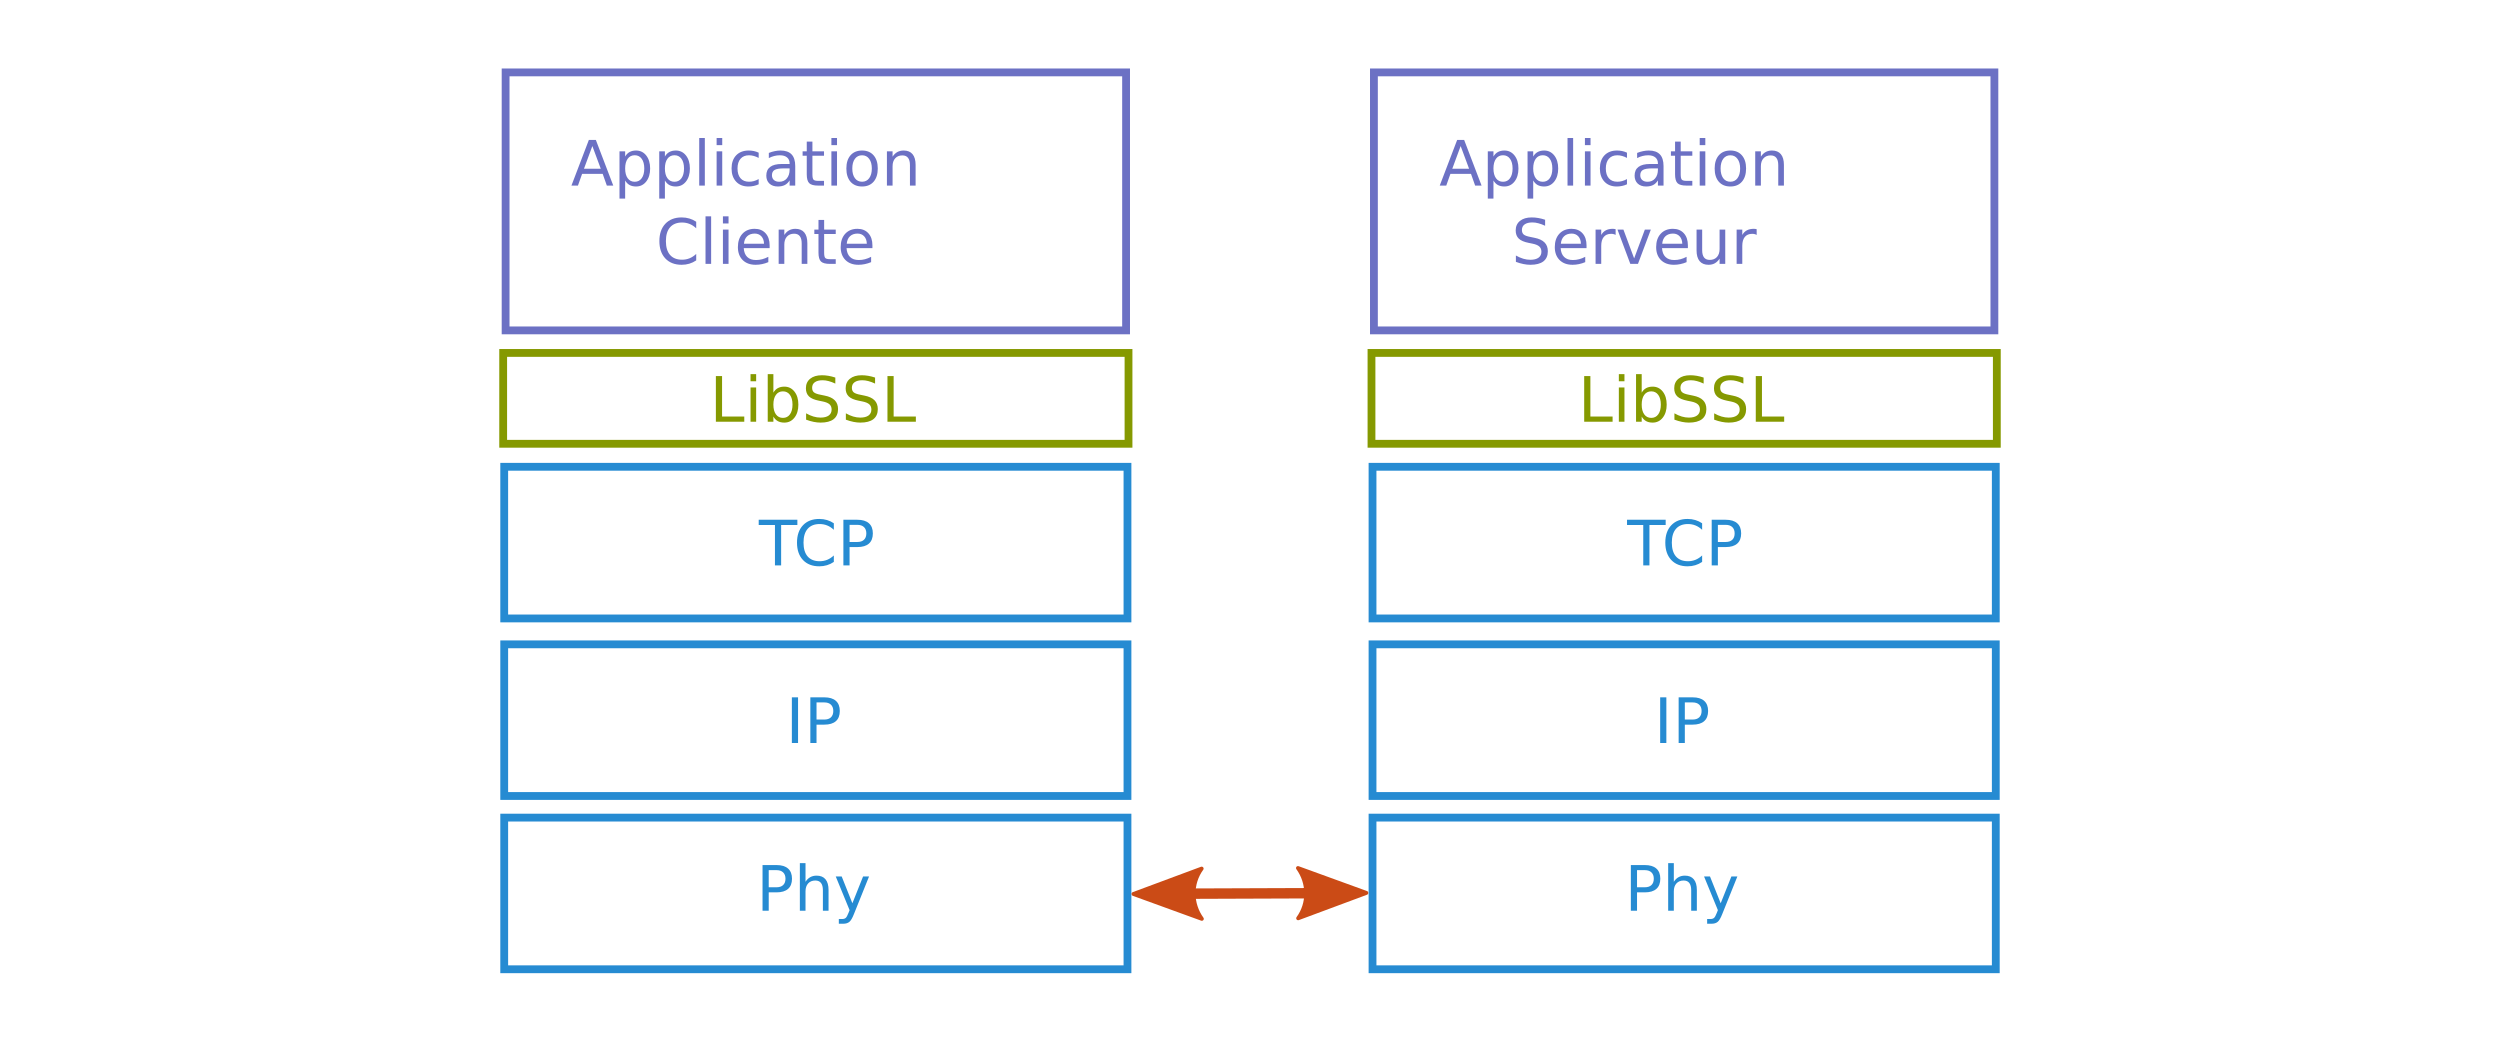
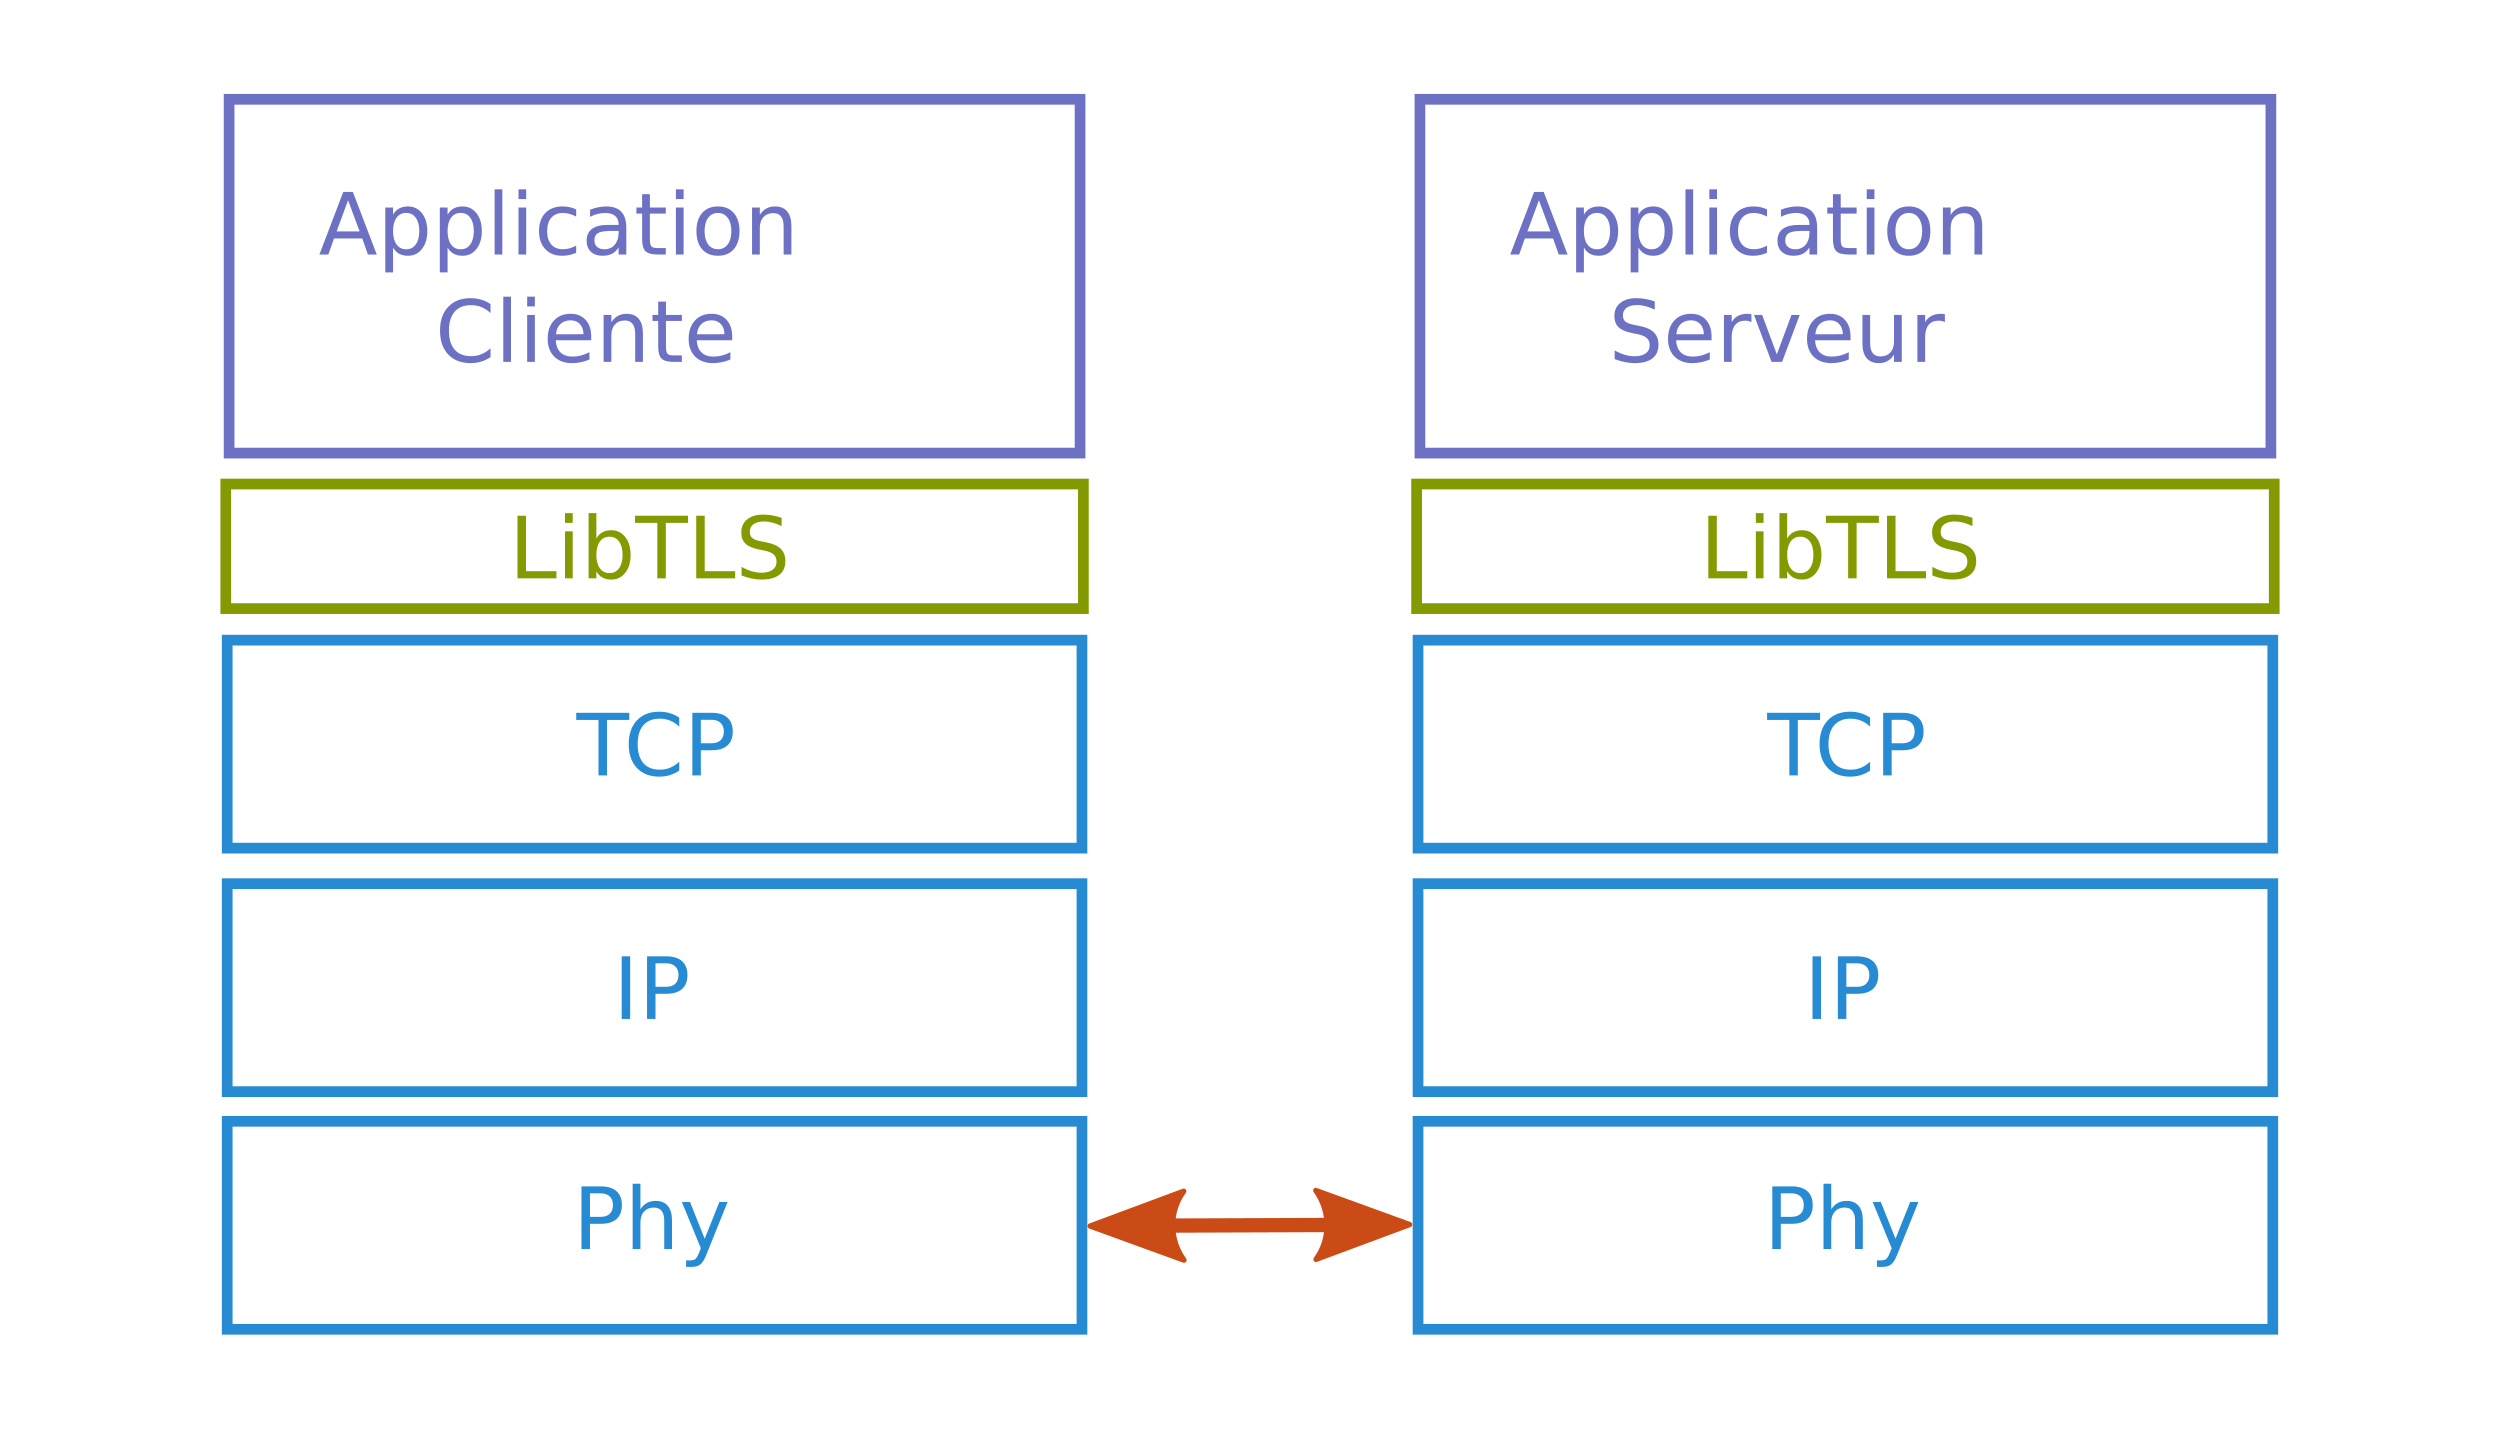
- <svg xmlns="http://www.w3.org/2000/svg" width="960" height="400" id="svg3009" version="1.1">
+ <svg xmlns="http://www.w3.org/2000/svg" width="700" height="400" id="svg3009" version="1.1">
  <defs id="defs3011">
-     <marker orient="auto" refY="0.0" refX="0.0" id="Arrow2Mend" style="overflow:visible;">
-       <path id="path4320" style="fill-rule:evenodd;stroke-width:0.625;stroke-linejoin:round;stroke:#cb4b16;stroke-opacity:1;fill:#cb4b16;fill-opacity:1" d="M 8.719,4.034 L -2.207,0.016 L 8.719,-4.002 C 6.973,-1.63 6.983,1.616 8.719,4.034 z " transform="scale(0.6) rotate(180) translate(0,0)" />
+     <marker orient="auto" refY="0" refX="0" id="Arrow2Mend" style="overflow:visible">
+       <path id="path4320" style="fill:#cb4b16;fill-opacity:1;fill-rule:evenodd;stroke:#cb4b16;stroke-width:0.625;stroke-linejoin:round;stroke-opacity:1" d="M 8.719,4.034 -2.207,0.016 8.719,-4.002 c -1.745,2.372 -1.735,5.617 -6e-7,8.035 z" transform="scale(-0.6,-0.6)" />
    </marker>
-     <marker orient="auto" refY="0.0" refX="0.0" id="Arrow2Mstart" style="overflow:visible">
-       <path id="path4317" style="fill-rule:evenodd;stroke-width:0.625;stroke-linejoin:round;stroke:#cb4b16;stroke-opacity:1;fill:#cb4b16;fill-opacity:1" d="M 8.719,4.034 L -2.207,0.016 L 8.719,-4.002 C 6.973,-1.63 6.983,1.616 8.719,4.034 z " transform="scale(0.6) translate(0,0)" />
+     <marker orient="auto" refY="0" refX="0" id="Arrow2Mstart" style="overflow:visible">
+       <path id="path4317" style="fill:#cb4b16;fill-opacity:1;fill-rule:evenodd;stroke:#cb4b16;stroke-width:0.625;stroke-linejoin:round;stroke-opacity:1" d="M 8.719,4.034 -2.207,0.016 8.719,-4.002 c -1.745,2.372 -1.735,5.617 -6e-7,8.035 z" transform="scale(0.6,0.6)" />
    </marker>
-     <marker orient="auto" refY="0.0" refX="0.0" id="Arrow2Lend" style="overflow:visible;">
-       <path id="path4314" style="fill-rule:evenodd;stroke-width:0.625;stroke-linejoin:round;stroke:#000000;stroke-opacity:1;fill:#000000;fill-opacity:1" d="M 8.719,4.034 L -2.207,0.016 L 8.719,-4.002 C 6.973,-1.63 6.983,1.616 8.719,4.034 z " transform="scale(1.1) rotate(180) translate(1,0)" />
+     <marker orient="auto" refY="0" refX="0" id="Arrow2Lend" style="overflow:visible">
+       <path id="path4314" style="fill:#000000;fill-opacity:1;fill-rule:evenodd;stroke:#000000;stroke-width:0.625;stroke-linejoin:round;stroke-opacity:1" d="M 8.719,4.034 -2.207,0.016 8.719,-4.002 c -1.745,2.372 -1.735,5.617 -6e-7,8.035 z" transform="matrix(-1.1,0,0,-1.1,-1.1,0)" />
    </marker>
    <marker orient="auto" refY="0" refX="0" id="Arrow2Lstart" style="overflow:visible">
      <path id="path4351" style="fill-rule:evenodd;stroke-width:0.625;stroke-linejoin:round" d="M 8.719,4.034 -2.207,0.016 8.719,-4.002 c -1.745,2.372 -1.735,5.617 -6e-7,8.035 z" transform="matrix(1.1,0,0,1.1,1.1,0)" />
    </marker>
    <marker orient="auto" refY="0" refX="0" id="Arrow1Lend" style="overflow:visible">
      <path id="path4336" d="M 0,0 5,-5 -12.5,0 5,5 0,0 Z" style="fill-rule:evenodd;stroke:#000000;stroke-width:1pt" transform="matrix(-0.8,0,0,-0.8,-10,0)" />
    </marker>
    <marker orient="auto" refY="0" refX="0" id="Arrow1Lstart" style="overflow:visible">
      <path id="path4333" d="M 0,0 5,-5 -12.5,0 5,5 0,0 Z" style="fill-rule:evenodd;stroke:#000000;stroke-width:1pt" transform="matrix(0.8,0,0,0.8,10,0)" />
    </marker>
  </defs>
-   <g id="layer1" transform="translate(-39.03719,-5.094727)">
+   <g id="layer1" transform="translate(-39.03719,-5.094727)" style="display:inline">
    <flowRoot xml:space="preserve" id="flowRoot3092" style="font-style:normal;font-weight:normal;font-size:40px;line-height:125%;font-family:'Bitstream Vera Sans';letter-spacing:0px;word-spacing:0px;fill:#000000;fill-opacity:1;stroke:none">
      <flowRegion id="flowRegion3094">
        <rect id="rect3096" width="571.645" height="438.182" x="225.587" y="144.388" />
      </flowRegion>
      <flowPara id="flowPara3098" />
    </flowRoot>
    <flowRoot xml:space="preserve" id="flowRoot4045" style="font-style:normal;font-weight:normal;font-size:40px;line-height:125%;font-family:'Bitstream Vera Sans';letter-spacing:0px;word-spacing:0px;fill:#000000;fill-opacity:1;stroke:none">
      <flowRegion id="flowRegion4047">
        <rect id="rect4049" width="472.434" height="631.88" x="68.503" y="43.995" />
      </flowRegion>
      <flowPara id="flowPara4051" />
    </flowRoot>
-     <rect style="fill:none;fill-opacity:1;stroke:#268bd2;stroke-width:3;stroke-miterlimit:4;stroke-dasharray:none;stroke-opacity:1" id="rect3017-4" width="239.332" height="58.235" x="232.655" y="184.341" />
-     <rect style="fill:none;fill-opacity:1;stroke:#268bd2;stroke-width:3;stroke-miterlimit:4;stroke-dasharray:none;stroke-opacity:1" id="rect3017" width="239.332" height="58.235" x="232.655" y="252.519" />
-     <text xml:space="preserve" style="font-style:normal;font-weight:normal;font-size:24.052px;line-height:125%;font-family:'Bitstream Vera Sans';letter-spacing:0px;word-spacing:0px;fill:#268bd2;fill-opacity:1;stroke:none" x="330.46" y="222.214" id="text3055">
-       <tspan id="tspan3057" x="330.46" y="222.214">TCP</tspan>
+     <rect style="display:inline;fill:none;fill-opacity:1;stroke:#268bd2;stroke-width:3;stroke-miterlimit:4;stroke-dasharray:none;stroke-opacity:1" id="rect3017-4" width="239.332" height="58.235" x="63.618" y="179.246" transform="translate(39.03719,5.094727)" />
+     <rect style="display:inline;fill:none;fill-opacity:1;stroke:#268bd2;stroke-width:3;stroke-miterlimit:4;stroke-dasharray:none;stroke-opacity:1" id="rect3017" width="239.332" height="58.235" x="63.618" y="247.424" transform="translate(39.03719,5.094727)" />
+     <text xml:space="preserve" style="font-style:normal;font-weight:normal;font-size:24.052px;line-height:125%;font-family:'Bitstream Vera Sans';letter-spacing:0px;word-spacing:0px;display:inline;fill:#268bd2;fill-opacity:1;stroke:none" x="161.422" y="217.119" id="text3055" transform="translate(39.03719,5.094727)">
+       <tspan id="tspan3057" x="161.422" y="217.119">TCP</tspan>
    </text>
-     <rect style="fill:none;fill-opacity:1;stroke:#268bd2;stroke-width:3;stroke-miterlimit:4;stroke-dasharray:none;stroke-opacity:1" id="rect3017-1" width="239.332" height="58.235" x="232.655" y="319.058" />
-     <text xml:space="preserve" style="font-style:normal;font-weight:normal;font-size:24.052px;line-height:125%;font-family:'Bitstream Vera Sans';letter-spacing:0px;word-spacing:0px;fill:#268bd2;fill-opacity:1;stroke:none" x="340.753" y="290.403" id="text3084">
-       <tspan id="tspan3086" x="340.753" y="290.403">IP</tspan>
+     <rect style="display:inline;fill:none;fill-opacity:1;stroke:#268bd2;stroke-width:3;stroke-miterlimit:4;stroke-dasharray:none;stroke-opacity:1" id="rect3017-1" width="239.332" height="58.235" x="63.618" y="313.964" transform="translate(39.03719,5.094727)" />
+     <text xml:space="preserve" style="font-style:normal;font-weight:normal;font-size:24.052px;line-height:125%;font-family:'Bitstream Vera Sans';letter-spacing:0px;word-spacing:0px;display:inline;fill:#268bd2;fill-opacity:1;stroke:none" x="171.716" y="285.309" id="text3084" transform="translate(39.03719,5.094727)">
+       <tspan id="tspan3086" x="171.716" y="285.309">IP</tspan>
    </text>
-     <text xml:space="preserve" style="font-style:normal;font-weight:normal;font-size:24.052px;line-height:125%;font-family:'Bitstream Vera Sans';letter-spacing:0px;word-spacing:0px;fill:#268bd2;fill-opacity:1;stroke:none" x="329.491" y="354.811" id="text3088">
-       <tspan id="tspan3090" x="329.491" y="354.811">Phy</tspan>
+     <text xml:space="preserve" style="font-style:normal;font-weight:normal;font-size:24.052px;line-height:125%;font-family:'Bitstream Vera Sans';letter-spacing:0px;word-spacing:0px;display:inline;fill:#268bd2;fill-opacity:1;stroke:none" x="160.454" y="349.717" id="text3088" transform="translate(39.03719,5.094727)">
+       <tspan id="tspan3090" x="160.454" y="349.717">Phy</tspan>
    </text>
-     <rect style="fill:none;fill-opacity:1;stroke:#859900;stroke-width:3;stroke-miterlimit:4;stroke-dasharray:none;stroke-opacity:1" id="rect3017-4-3" width="240.129" height="34.886" x="232.257" y="140.621" />
-     <text xml:space="preserve" style="font-style:normal;font-weight:normal;font-size:24.052px;line-height:125%;font-family:'Bitstream Vera Sans';letter-spacing:0px;word-spacing:0px;fill:#859900;fill-opacity:1;stroke:none" x="311.575" y="167.031" id="text3180">
-       <tspan id="tspan3182" x="311.575" y="167.031">LibSSL</tspan>
-     </text>
-     <rect style="fill:none;fill-opacity:1;stroke:#6c71c4;stroke-width:3;stroke-miterlimit:4;stroke-dasharray:none;stroke-opacity:1" id="rect3017-4-33" width="238.263" height="99.067" x="233.19" y="32.896" />
-     <text xml:space="preserve" style="font-style:normal;font-weight:normal;font-size:24.052px;line-height:125%;font-family:'Bitstream Vera Sans';letter-spacing:0px;word-spacing:0px;fill:#6c71c4;fill-opacity:1;stroke:none" x="352.227" y="76.364" id="text3202">
-       <tspan id="tspan3204" x="356.056" y="76.364" style="line-height:125%;text-align:center;writing-mode:lr-tb;text-anchor:middle;fill:#6c71c4;fill-opacity:1">Application </tspan>
-       <tspan x="352.227" y="106.429" id="tspan3206" style="line-height:125%;text-align:center;writing-mode:lr-tb;text-anchor:middle;fill:#6c71c4;fill-opacity:1">Cliente</tspan>
-     </text>
-     <g transform="matrix(0.6012989,0,0,0.6012989,497.199,-4.035508)" id="g3976-8" style="fill:none;stroke:#268bd2;stroke-width:4.989;stroke-miterlimit:4;stroke-dasharray:none;stroke-opacity:1">
+     <g transform="matrix(0.6012989,0,0,0.6012989,367.199,-4.035508)" id="g3976-8" style="display:inline;fill:none;stroke:#268bd2;stroke-width:4.989;stroke-miterlimit:4;stroke-dasharray:none;stroke-opacity:1">
      <rect y="313.283" x="114.565" height="96.849" width="398.025" id="rect3017-4-9" style="fill:none;fill-opacity:1;stroke:#268bd2;stroke-width:4.989;stroke-miterlimit:4;stroke-dasharray:none;stroke-opacity:1" />
    </g>
-     <rect style="fill:none;fill-opacity:1;stroke:#268bd2;stroke-width:3;stroke-miterlimit:4;stroke-dasharray:none;stroke-opacity:1" id="rect3017-8" width="239.332" height="58.235" x="566.087" y="252.519" />
-     <text xml:space="preserve" style="font-style:normal;font-weight:normal;font-size:24.052px;line-height:125%;font-family:'Bitstream Vera Sans';letter-spacing:0px;word-spacing:0px;fill:#268bd2;fill-opacity:1;stroke:none" x="663.891" y="222.214" id="text3055-0">
-       <tspan id="tspan3057-0" x="663.891" y="222.214">TCP</tspan>
+     <rect style="display:inline;fill:none;fill-opacity:1;stroke:#268bd2;stroke-width:3;stroke-miterlimit:4;stroke-dasharray:none;stroke-opacity:1" id="rect3017-8" width="239.332" height="58.235" x="397.05" y="247.424" transform="translate(39.03719,5.094727)" />
+     <text xml:space="preserve" style="font-style:normal;font-weight:normal;font-size:24.052px;line-height:125%;font-family:'Bitstream Vera Sans';letter-spacing:0px;word-spacing:0px;display:inline;fill:#268bd2;fill-opacity:1;stroke:none" x="494.854" y="217.119" id="text3055-0" transform="translate(39.03719,5.094727)">
+       <tspan id="tspan3057-0" x="494.854" y="217.119">TCP</tspan>
    </text>
-     <rect style="fill:none;fill-opacity:1;stroke:#268bd2;stroke-width:3;stroke-miterlimit:4;stroke-dasharray:none;stroke-opacity:1" id="rect3017-1-9" width="239.332" height="58.235" x="566.087" y="319.058" />
-     <text xml:space="preserve" style="font-style:normal;font-weight:normal;font-size:24.052px;line-height:125%;font-family:'Bitstream Vera Sans';letter-spacing:0px;word-spacing:0px;fill:#268bd2;fill-opacity:1;stroke:none" x="674.185" y="290.403" id="text3084-0">
-       <tspan id="tspan3086-6" x="674.185" y="290.403">IP</tspan>
+     <rect style="display:inline;fill:none;fill-opacity:1;stroke:#268bd2;stroke-width:3;stroke-miterlimit:4;stroke-dasharray:none;stroke-opacity:1" id="rect3017-1-9" width="239.332" height="58.235" x="397.05" y="313.964" transform="translate(39.03719,5.094727)" />
+     <text xml:space="preserve" style="font-style:normal;font-weight:normal;font-size:24.052px;line-height:125%;font-family:'Bitstream Vera Sans';letter-spacing:0px;word-spacing:0px;display:inline;fill:#268bd2;fill-opacity:1;stroke:none" x="505.148" y="285.309" id="text3084-0" transform="translate(39.03719,5.094727)">
+       <tspan id="tspan3086-6" x="505.148" y="285.309">IP</tspan>
    </text>
-     <text xml:space="preserve" style="font-style:normal;font-weight:normal;font-size:24.052px;line-height:125%;font-family:'Bitstream Vera Sans';letter-spacing:0px;word-spacing:0px;fill:#268bd2;fill-opacity:1;stroke:none" x="662.922" y="354.811" id="text3088-1">
-       <tspan id="tspan3090-8" x="662.922" y="354.811">Phy</tspan>
+     <text xml:space="preserve" style="font-style:normal;font-weight:normal;font-size:24.052px;line-height:125%;font-family:'Bitstream Vera Sans';letter-spacing:0px;word-spacing:0px;display:inline;fill:#268bd2;fill-opacity:1;stroke:none" x="493.885" y="349.717" id="text3088-1" transform="translate(39.03719,5.094727)">
+       <tspan id="tspan3090-8" x="493.885" y="349.717">Phy</tspan>
    </text>
-     <rect style="fill:none;fill-opacity:1;stroke:#859900;stroke-width:3;stroke-miterlimit:4;stroke-dasharray:none;stroke-opacity:1" id="rect3017-4-3-8" width="240.129" height="34.886" x="565.688" y="140.621" />
-     <text xml:space="preserve" style="font-style:normal;font-weight:normal;font-size:24.052px;line-height:125%;font-family:'Bitstream Vera Sans';letter-spacing:0px;word-spacing:0px;fill:#859900;fill-opacity:1;stroke:none" x="645.007" y="167.031" id="text3180-8">
-       <tspan id="tspan3182-9" x="645.007" y="167.031">LibSSL</tspan>
+     <path style="display:inline;fill:none;fill-rule:evenodd;stroke:#cb4b16;stroke-width:4;stroke-linecap:butt;stroke-linejoin:miter;stroke-miterlimit:4;stroke-dasharray:none;stroke-opacity:1;marker-start:url(#Arrow2Mstart);marker-end:url(#Arrow2Mend)" d="m 310.544,343.229 78.837,-0.295" id="path4287" transform="translate(39.03719,5.094727)" />
+     <rect style="display:inline;fill:none;fill-opacity:1;stroke:#6c71c4;stroke-width:3;stroke-miterlimit:4;stroke-dasharray:none;stroke-opacity:1" id="rect3017-4-33" width="238.263" height="99.067" x="64.153" y="27.801" transform="translate(39.03719,5.094727)" />
+     <text xml:space="preserve" style="font-style:normal;font-weight:normal;font-size:24.052px;line-height:125%;font-family:'Bitstream Vera Sans';letter-spacing:0px;word-spacing:0px;display:inline;fill:#6c71c4;fill-opacity:1;stroke:none" x="183.19" y="71.269" id="text3202" transform="translate(39.03719,5.094727)">
+       <tspan id="tspan3204" x="187.019" y="71.269" style="line-height:125%;text-align:center;writing-mode:lr-tb;text-anchor:middle;fill:#6c71c4;fill-opacity:1">Application </tspan>
+       <tspan x="183.19" y="101.334" id="tspan3206" style="line-height:125%;text-align:center;writing-mode:lr-tb;text-anchor:middle;fill:#6c71c4;fill-opacity:1">Cliente</tspan>
    </text>
-     <rect style="fill:none;fill-opacity:1;stroke:#6c71c4;stroke-width:3;stroke-miterlimit:4;stroke-dasharray:none;stroke-opacity:1" id="rect3017-4-33-6" width="238.263" height="99.067" x="566.621" y="32.896" />
-     <text xml:space="preserve" style="font-style:normal;font-weight:normal;font-size:24.052px;line-height:125%;font-family:'Bitstream Vera Sans';letter-spacing:0px;word-spacing:0px;fill:#6c71c4;fill-opacity:1;stroke:none" x="685.659" y="76.364" id="text3202-4">
-       <tspan id="tspan3204-6" x="689.488" y="76.364" style="line-height:125%;text-align:center;writing-mode:lr-tb;text-anchor:middle;fill:#6c71c4;fill-opacity:1">Application </tspan>
-       <tspan x="685.659" y="106.429" id="tspan3206-5" style="line-height:125%;text-align:center;writing-mode:lr-tb;text-anchor:middle;fill:#6c71c4;fill-opacity:1">Serveur</tspan>
+     <rect style="display:inline;fill:none;fill-opacity:1;stroke:#6c71c4;stroke-width:3;stroke-miterlimit:4;stroke-dasharray:none;stroke-opacity:1" id="rect3017-4-33-6" width="238.263" height="99.067" x="397.584" y="27.801" transform="translate(39.03719,5.094727)" />
+     <text xml:space="preserve" style="font-style:normal;font-weight:normal;font-size:24.052px;line-height:125%;font-family:'Bitstream Vera Sans';letter-spacing:0px;word-spacing:0px;display:inline;fill:#6c71c4;fill-opacity:1;stroke:none" x="516.622" y="71.269" id="text3202-4" transform="translate(39.03719,5.094727)">
+       <tspan id="tspan3204-6" x="520.451" y="71.269" style="line-height:125%;text-align:center;writing-mode:lr-tb;text-anchor:middle;fill:#6c71c4;fill-opacity:1">Application </tspan>
+       <tspan x="516.622" y="101.334" id="tspan3206-5" style="line-height:125%;text-align:center;writing-mode:lr-tb;text-anchor:middle;fill:#6c71c4;fill-opacity:1">Serveur</tspan>
    </text>
-     <path style="fill:none;fill-rule:evenodd;stroke:#cb4b16;stroke-width:4;stroke-linecap:butt;stroke-linejoin:miter;stroke-miterlimit:4;stroke-dasharray:none;stroke-opacity:1;marker-start:url(#Arrow2Mstart);marker-end:url(#Arrow2Mend)" d="m 479.582,348.323 78.837,-0.295" id="path4287" />
+   </g>
+   <g id="layer2" style="display:inline">
+     <rect style="fill:none;fill-opacity:1;stroke:#859900;stroke-width:3;stroke-miterlimit:4;stroke-dasharray:none;stroke-opacity:1" id="rect3017-4-3" width="240.129" height="34.886" x="63.219" y="135.526" />
+     <text xml:space="preserve" style="font-style:normal;font-weight:normal;font-size:24.052px;line-height:125%;font-family:'Bitstream Vera Sans';letter-spacing:0px;word-spacing:0px;fill:#859900;fill-opacity:1;stroke:none" x="142.538" y="161.936" id="text3180">
+       <tspan id="tspan3182" x="142.538" y="161.936">LibTLS</tspan>
+     </text>
+     <rect style="fill:none;fill-opacity:1;stroke:#859900;stroke-width:3;stroke-miterlimit:4;stroke-dasharray:none;stroke-opacity:1" id="rect3017-4-3-8" width="240.129" height="34.886" x="396.651" y="135.526" />
+     <text xml:space="preserve" style="font-style:normal;font-weight:normal;font-size:24.052px;line-height:125%;font-family:'Bitstream Vera Sans';letter-spacing:0px;word-spacing:0px;fill:#859900;fill-opacity:1;stroke:none" x="475.97" y="161.936" id="text3180-8">
+       <tspan id="tspan3182-9" x="475.97" y="161.936">LibTLS</tspan>
+     </text>
  </g>
</svg>
